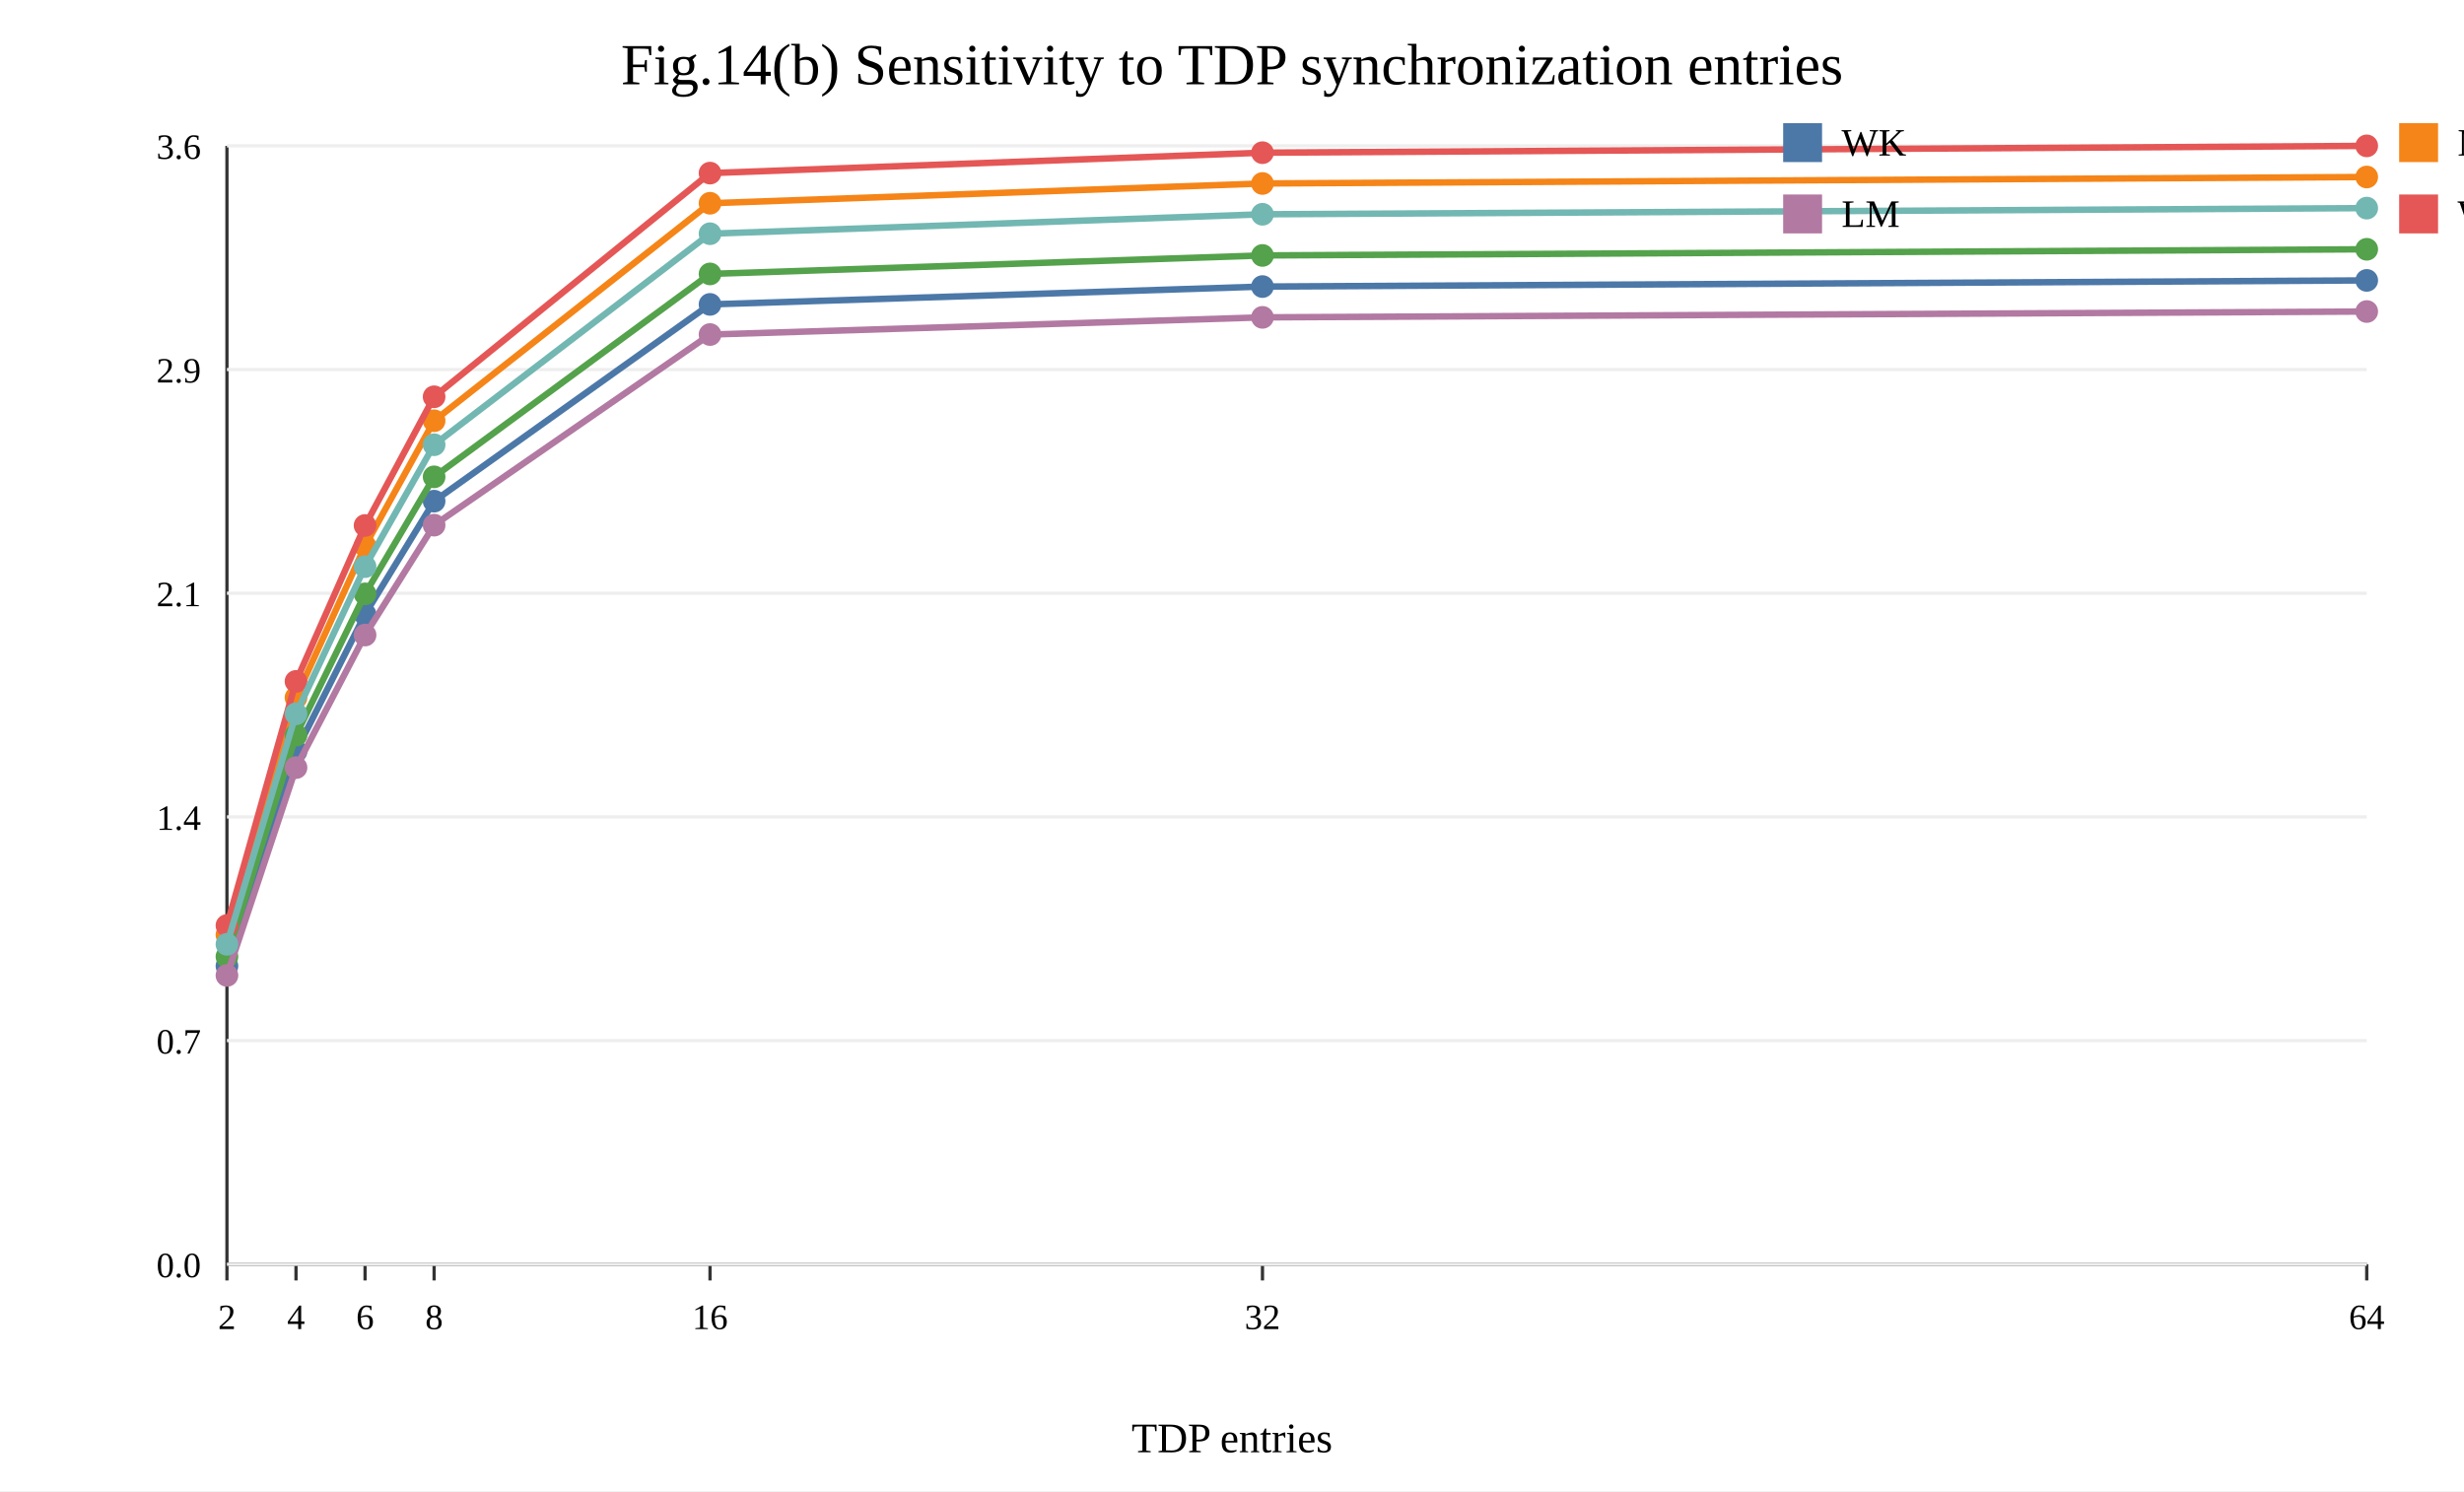
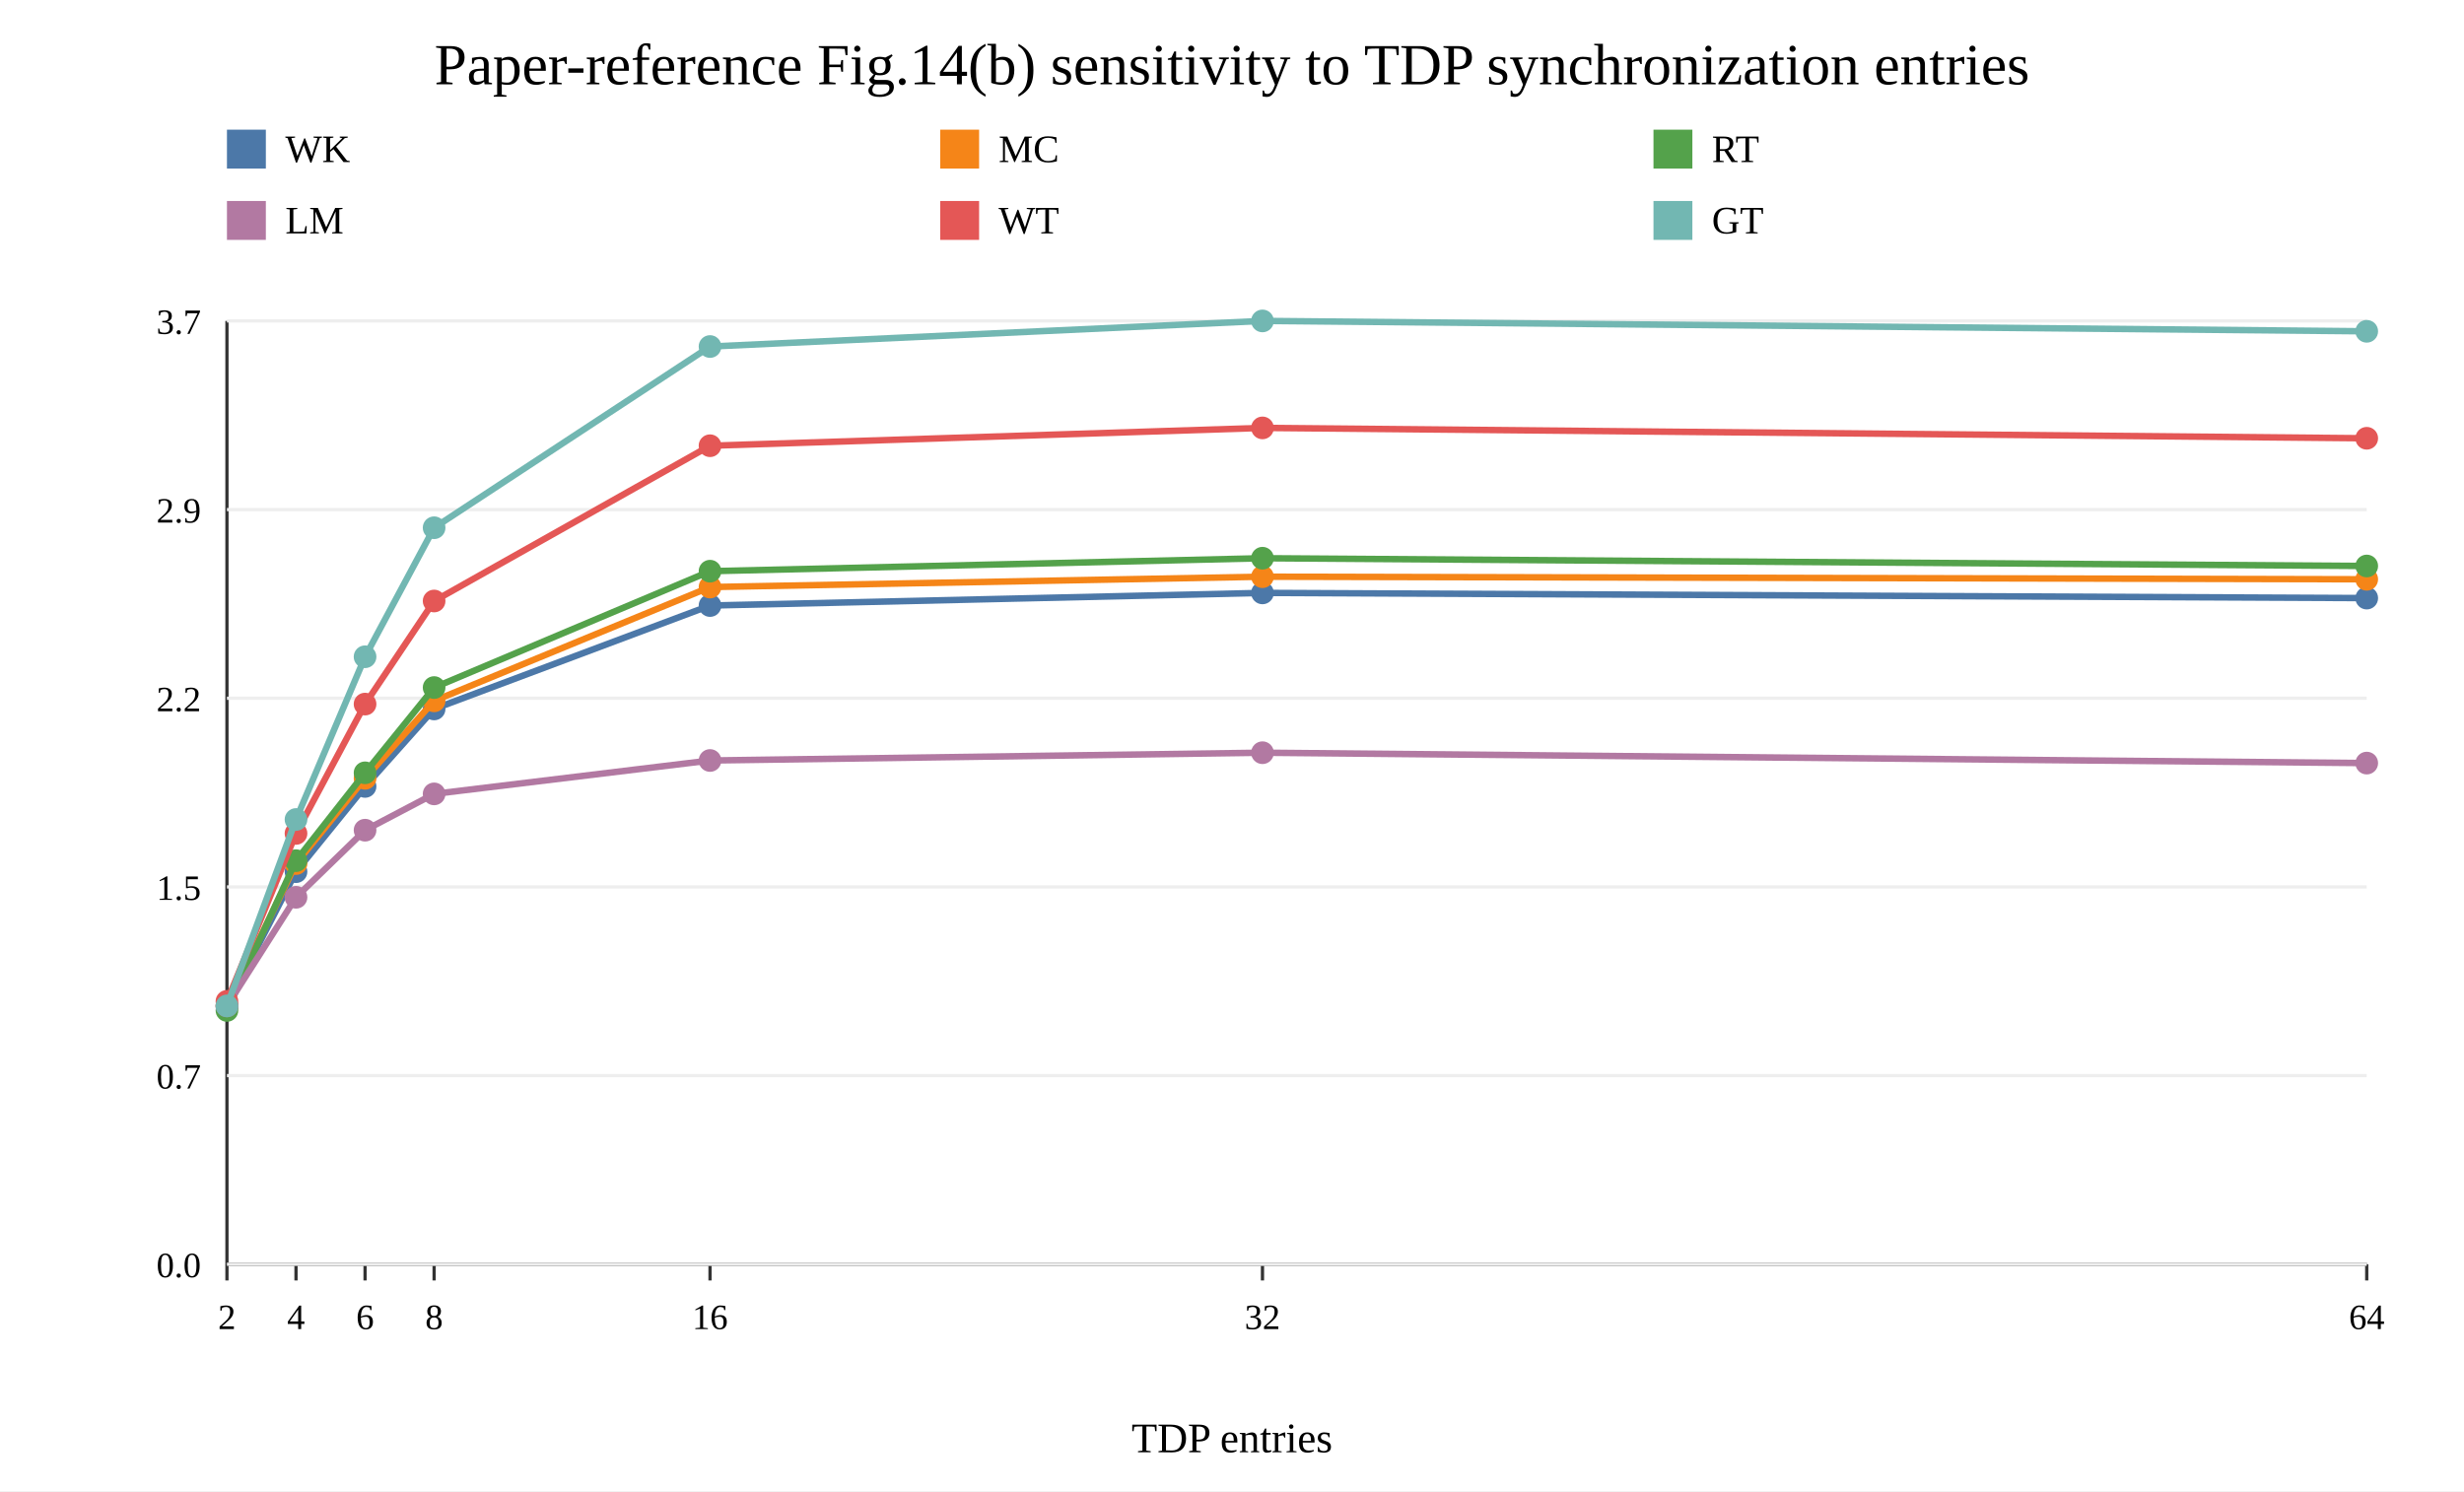
<svg xmlns="http://www.w3.org/2000/svg" width="760" height="460" viewBox="0 0 760 460">
  <rect width="100%" height="100%" fill="white" />
-   <text x="380.0" y="26" text-anchor="middle" font-size="18">Fig.14(b) Sensitivity to TDP synchronization entries</text>
+   <text x="380.0" y="26" text-anchor="middle" font-size="18">Paper-reference Fig.14(b) sensitivity to TDP synchronization entries</text>
  <line x1="70" y1="390" x2="730" y2="390" stroke="#333" />
-   <line x1="70" y1="45" x2="70" y2="390" stroke="#333" />
+   <line x1="70" y1="99" x2="70" y2="390" stroke="#333" />
  <text x="380.0" y="448" text-anchor="middle" font-size="13">TDP entries</text>
  <line x1="70.0" y1="390" x2="70.0" y2="395" stroke="#333" />
  <text x="70.0" y="410" text-anchor="middle" font-size="11">2</text>
  <line x1="91.3" y1="390" x2="91.3" y2="395" stroke="#333" />
  <text x="91.3" y="410" text-anchor="middle" font-size="11">4</text>
  <line x1="112.6" y1="390" x2="112.6" y2="395" stroke="#333" />
  <text x="112.6" y="410" text-anchor="middle" font-size="11">6</text>
  <line x1="133.9" y1="390" x2="133.9" y2="395" stroke="#333" />
  <text x="133.9" y="410" text-anchor="middle" font-size="11">8</text>
  <line x1="219.0" y1="390" x2="219.0" y2="395" stroke="#333" />
  <text x="219.0" y="410" text-anchor="middle" font-size="11">16</text>
  <line x1="389.4" y1="390" x2="389.4" y2="395" stroke="#333" />
  <text x="389.4" y="410" text-anchor="middle" font-size="11">32</text>
  <line x1="730.0" y1="390" x2="730.0" y2="395" stroke="#333" />
  <text x="730.0" y="410" text-anchor="middle" font-size="11">64</text>
  <line x1="70" y1="390.0" x2="730" y2="390.0" stroke="#eee" />
  <text x="62" y="394.0" text-anchor="end" font-size="11">0.0</text>
-   <line x1="70" y1="321.0" x2="730" y2="321.0" stroke="#eee" />
-   <text x="62" y="325.0" text-anchor="end" font-size="11">0.7</text>
-   <line x1="70" y1="252.0" x2="730" y2="252.0" stroke="#eee" />
-   <text x="62" y="256.0" text-anchor="end" font-size="11">1.4</text>
-   <line x1="70" y1="183.0" x2="730" y2="183.0" stroke="#eee" />
-   <text x="62" y="187.0" text-anchor="end" font-size="11">2.1</text>
-   <line x1="70" y1="114.0" x2="730" y2="114.0" stroke="#eee" />
-   <text x="62" y="118.0" text-anchor="end" font-size="11">2.9</text>
-   <line x1="70" y1="45.0" x2="730" y2="45.0" stroke="#eee" />
-   <text x="62" y="49.0" text-anchor="end" font-size="11">3.6</text>
-   <polyline points="70.0,298.0 91.3,231.8 112.6,189.5 133.9,154.6 219.0,93.9 389.4,88.4 730.0,86.5" fill="none" stroke="#4c78a8" stroke-width="2" />
-   <circle cx="70.0" cy="298.0" r="3.5" fill="#4c78a8" />
-   <circle cx="91.3" cy="231.8" r="3.5" fill="#4c78a8" />
-   <circle cx="112.6" cy="189.5" r="3.5" fill="#4c78a8" />
-   <circle cx="133.9" cy="154.6" r="3.5" fill="#4c78a8" />
-   <circle cx="219.0" cy="93.9" r="3.5" fill="#4c78a8" />
-   <circle cx="389.4" cy="88.4" r="3.5" fill="#4c78a8" />
-   <circle cx="730.0" cy="86.5" r="3.5" fill="#4c78a8" />
-   <polyline points="70.0,288.4 91.3,215.2 112.6,168.4 133.9,129.8 219.0,62.7 389.4,56.6 730.0,54.6" fill="none" stroke="#f58518" stroke-width="2" />
-   <circle cx="70.0" cy="288.4" r="3.5" fill="#f58518" />
-   <circle cx="91.3" cy="215.2" r="3.5" fill="#f58518" />
-   <circle cx="112.6" cy="168.4" r="3.5" fill="#f58518" />
-   <circle cx="133.9" cy="129.8" r="3.5" fill="#f58518" />
-   <circle cx="219.0" cy="62.7" r="3.5" fill="#f58518" />
-   <circle cx="389.4" cy="56.6" r="3.5" fill="#f58518" />
-   <circle cx="730.0" cy="54.6" r="3.5" fill="#f58518" />
-   <polyline points="70.0,295.1 91.3,226.8 112.6,183.2 133.9,147.1 219.0,84.5 389.4,78.8 730.0,76.9" fill="none" stroke="#54a24b" stroke-width="2" />
-   <circle cx="70.0" cy="295.1" r="3.5" fill="#54a24b" />
-   <circle cx="91.3" cy="226.8" r="3.5" fill="#54a24b" />
-   <circle cx="112.6" cy="183.2" r="3.5" fill="#54a24b" />
-   <circle cx="133.9" cy="147.1" r="3.5" fill="#54a24b" />
-   <circle cx="219.0" cy="84.5" r="3.5" fill="#54a24b" />
-   <circle cx="389.4" cy="78.8" r="3.5" fill="#54a24b" />
-   <circle cx="730.0" cy="76.9" r="3.5" fill="#54a24b" />
-   <polyline points="70.0,300.9 91.3,236.8 112.6,195.9 133.9,162.0 219.0,103.2 389.4,97.9 730.0,96.1" fill="none" stroke="#b279a2" stroke-width="2" />
-   <circle cx="70.0" cy="300.9" r="3.5" fill="#b279a2" />
-   <circle cx="91.3" cy="236.8" r="3.5" fill="#b279a2" />
-   <circle cx="112.6" cy="195.9" r="3.5" fill="#b279a2" />
-   <circle cx="133.9" cy="162.0" r="3.5" fill="#b279a2" />
-   <circle cx="219.0" cy="103.2" r="3.5" fill="#b279a2" />
-   <circle cx="389.4" cy="97.9" r="3.5" fill="#b279a2" />
-   <circle cx="730.0" cy="96.1" r="3.5" fill="#b279a2" />
-   <polyline points="70.0,285.5 91.3,210.2 112.6,162.1 133.9,122.4 219.0,53.4 389.4,47.1 730.0,45.0" fill="none" stroke="#e45756" stroke-width="2" />
-   <circle cx="70.0" cy="285.5" r="3.5" fill="#e45756" />
-   <circle cx="91.3" cy="210.2" r="3.5" fill="#e45756" />
-   <circle cx="112.6" cy="162.1" r="3.5" fill="#e45756" />
-   <circle cx="133.9" cy="122.4" r="3.5" fill="#e45756" />
-   <circle cx="219.0" cy="53.4" r="3.5" fill="#e45756" />
-   <circle cx="389.4" cy="47.1" r="3.5" fill="#e45756" />
-   <circle cx="730.0" cy="45.0" r="3.5" fill="#e45756" />
-   <polyline points="70.0,291.3 91.3,220.2 112.6,174.8 133.9,137.2 219.0,72.1 389.4,66.1 730.0,64.2" fill="none" stroke="#72b7b2" stroke-width="2" />
-   <circle cx="70.0" cy="291.3" r="3.5" fill="#72b7b2" />
-   <circle cx="91.3" cy="220.2" r="3.5" fill="#72b7b2" />
-   <circle cx="112.6" cy="174.8" r="3.5" fill="#72b7b2" />
-   <circle cx="133.9" cy="137.2" r="3.5" fill="#72b7b2" />
-   <circle cx="219.0" cy="72.1" r="3.5" fill="#72b7b2" />
-   <circle cx="389.4" cy="66.1" r="3.5" fill="#72b7b2" />
-   <circle cx="730.0" cy="64.2" r="3.5" fill="#72b7b2" />
-   <rect x="550.0" y="38.0" width="12" height="12" fill="#4c78a8" />
-   <text x="568.0" y="48.0" font-size="12">WK</text>
-   <rect x="740.0" y="38.0" width="12" height="12" fill="#f58518" />
-   <text x="758.0" y="48.0" font-size="12">MC</text>
-   <rect x="930.0" y="38.0" width="12" height="12" fill="#54a24b" />
-   <text x="948.0" y="48.0" font-size="12">RT</text>
-   <rect x="550.0" y="60.0" width="12" height="12" fill="#b279a2" />
-   <text x="568.0" y="70.0" font-size="12">LM</text>
-   <rect x="740.0" y="60.0" width="12" height="12" fill="#e45756" />
-   <text x="758.0" y="70.0" font-size="12">WT</text>
-   <rect x="930.0" y="60.0" width="12" height="12" fill="#72b7b2" />
-   <text x="948.0" y="70.0" font-size="12">GT</text>
+   <line x1="70" y1="331.8" x2="730" y2="331.8" stroke="#eee" />
+   <text x="62" y="335.8" text-anchor="end" font-size="11">0.7</text>
+   <line x1="70" y1="273.6" x2="730" y2="273.6" stroke="#eee" />
+   <text x="62" y="277.6" text-anchor="end" font-size="11">1.5</text>
+   <line x1="70" y1="215.4" x2="730" y2="215.4" stroke="#eee" />
+   <text x="62" y="219.4" text-anchor="end" font-size="11">2.2</text>
+   <line x1="70" y1="157.2" x2="730" y2="157.2" stroke="#eee" />
+   <text x="62" y="161.2" text-anchor="end" font-size="11">2.9</text>
+   <line x1="70" y1="99.0" x2="730" y2="99.0" stroke="#eee" />
+   <text x="62" y="103.0" text-anchor="end" font-size="11">3.7</text>
+   <polyline points="70.0,310.4 91.3,268.9 112.6,242.6 133.9,218.7 219.0,186.8 389.4,182.9 730.0,184.5" fill="none" stroke="#4c78a8" stroke-width="2" />
+   <circle cx="70.0" cy="310.4" r="3.5" fill="#4c78a8" />
+   <circle cx="91.3" cy="268.9" r="3.5" fill="#4c78a8" />
+   <circle cx="112.6" cy="242.6" r="3.5" fill="#4c78a8" />
+   <circle cx="133.9" cy="218.7" r="3.5" fill="#4c78a8" />
+   <circle cx="219.0" cy="186.8" r="3.5" fill="#4c78a8" />
+   <circle cx="389.4" cy="182.9" r="3.5" fill="#4c78a8" />
+   <circle cx="730.0" cy="184.5" r="3.5" fill="#4c78a8" />
+   <polyline points="70.0,310.3 91.3,266.4 112.6,240.1 133.9,216.2 219.0,181.1 389.4,177.9 730.0,178.7" fill="none" stroke="#f58518" stroke-width="2" />
+   <circle cx="70.0" cy="310.3" r="3.5" fill="#f58518" />
+   <circle cx="91.3" cy="266.4" r="3.5" fill="#f58518" />
+   <circle cx="112.6" cy="240.1" r="3.5" fill="#f58518" />
+   <circle cx="133.9" cy="216.2" r="3.5" fill="#f58518" />
+   <circle cx="219.0" cy="181.1" r="3.5" fill="#f58518" />
+   <circle cx="389.4" cy="177.9" r="3.5" fill="#f58518" />
+   <circle cx="730.0" cy="178.7" r="3.5" fill="#f58518" />
+   <polyline points="70.0,311.7 91.3,265.5 112.6,238.4 133.9,212.1 219.0,176.2 389.4,172.2 730.0,174.6" fill="none" stroke="#54a24b" stroke-width="2" />
+   <circle cx="70.0" cy="311.7" r="3.5" fill="#54a24b" />
+   <circle cx="91.3" cy="265.5" r="3.5" fill="#54a24b" />
+   <circle cx="112.6" cy="238.4" r="3.5" fill="#54a24b" />
+   <circle cx="133.9" cy="212.1" r="3.5" fill="#54a24b" />
+   <circle cx="219.0" cy="176.2" r="3.5" fill="#54a24b" />
+   <circle cx="389.4" cy="172.2" r="3.5" fill="#54a24b" />
+   <circle cx="730.0" cy="174.6" r="3.5" fill="#54a24b" />
+   <polyline points="70.0,310.3 91.3,276.8 112.6,256.1 133.9,244.9 219.0,234.6 389.4,232.2 730.0,235.4" fill="none" stroke="#b279a2" stroke-width="2" />
+   <circle cx="70.0" cy="310.3" r="3.5" fill="#b279a2" />
+   <circle cx="91.3" cy="276.8" r="3.5" fill="#b279a2" />
+   <circle cx="112.6" cy="256.1" r="3.5" fill="#b279a2" />
+   <circle cx="133.9" cy="244.9" r="3.5" fill="#b279a2" />
+   <circle cx="219.0" cy="234.6" r="3.5" fill="#b279a2" />
+   <circle cx="389.4" cy="232.2" r="3.5" fill="#b279a2" />
+   <circle cx="730.0" cy="235.4" r="3.5" fill="#b279a2" />
+   <polyline points="70.0,308.9 91.3,257.1 112.6,217.2 133.9,185.4 219.0,137.5 389.4,132.0 730.0,135.2" fill="none" stroke="#e45756" stroke-width="2" />
+   <circle cx="70.0" cy="308.9" r="3.5" fill="#e45756" />
+   <circle cx="91.3" cy="257.1" r="3.5" fill="#e45756" />
+   <circle cx="112.6" cy="217.2" r="3.5" fill="#e45756" />
+   <circle cx="133.9" cy="185.4" r="3.5" fill="#e45756" />
+   <circle cx="219.0" cy="137.5" r="3.5" fill="#e45756" />
+   <circle cx="389.4" cy="132.0" r="3.5" fill="#e45756" />
+   <circle cx="730.0" cy="135.2" r="3.5" fill="#e45756" />
+   <polyline points="70.0,310.3 91.3,252.8 112.6,202.6 133.9,162.8 219.0,106.9 389.4,99.0 730.0,102.2" fill="none" stroke="#72b7b2" stroke-width="2" />
+   <circle cx="70.0" cy="310.3" r="3.5" fill="#72b7b2" />
+   <circle cx="91.3" cy="252.8" r="3.5" fill="#72b7b2" />
+   <circle cx="112.6" cy="202.6" r="3.5" fill="#72b7b2" />
+   <circle cx="133.9" cy="162.8" r="3.5" fill="#72b7b2" />
+   <circle cx="219.0" cy="106.9" r="3.5" fill="#72b7b2" />
+   <circle cx="389.4" cy="99.0" r="3.5" fill="#72b7b2" />
+   <circle cx="730.0" cy="102.2" r="3.5" fill="#72b7b2" />
+   <rect x="70.0" y="40.0" width="12" height="12" fill="#4c78a8" />
+   <text x="88.0" y="50.0" font-size="12">WK</text>
+   <rect x="290.0" y="40.0" width="12" height="12" fill="#f58518" />
+   <text x="308.0" y="50.0" font-size="12">MC</text>
+   <rect x="510.0" y="40.0" width="12" height="12" fill="#54a24b" />
+   <text x="528.0" y="50.0" font-size="12">RT</text>
+   <rect x="70.0" y="62.0" width="12" height="12" fill="#b279a2" />
+   <text x="88.0" y="72.0" font-size="12">LM</text>
+   <rect x="290.0" y="62.0" width="12" height="12" fill="#e45756" />
+   <text x="308.0" y="72.0" font-size="12">WT</text>
+   <rect x="510.0" y="62.0" width="12" height="12" fill="#72b7b2" />
+   <text x="528.0" y="72.0" font-size="12">GT</text>
</svg>
